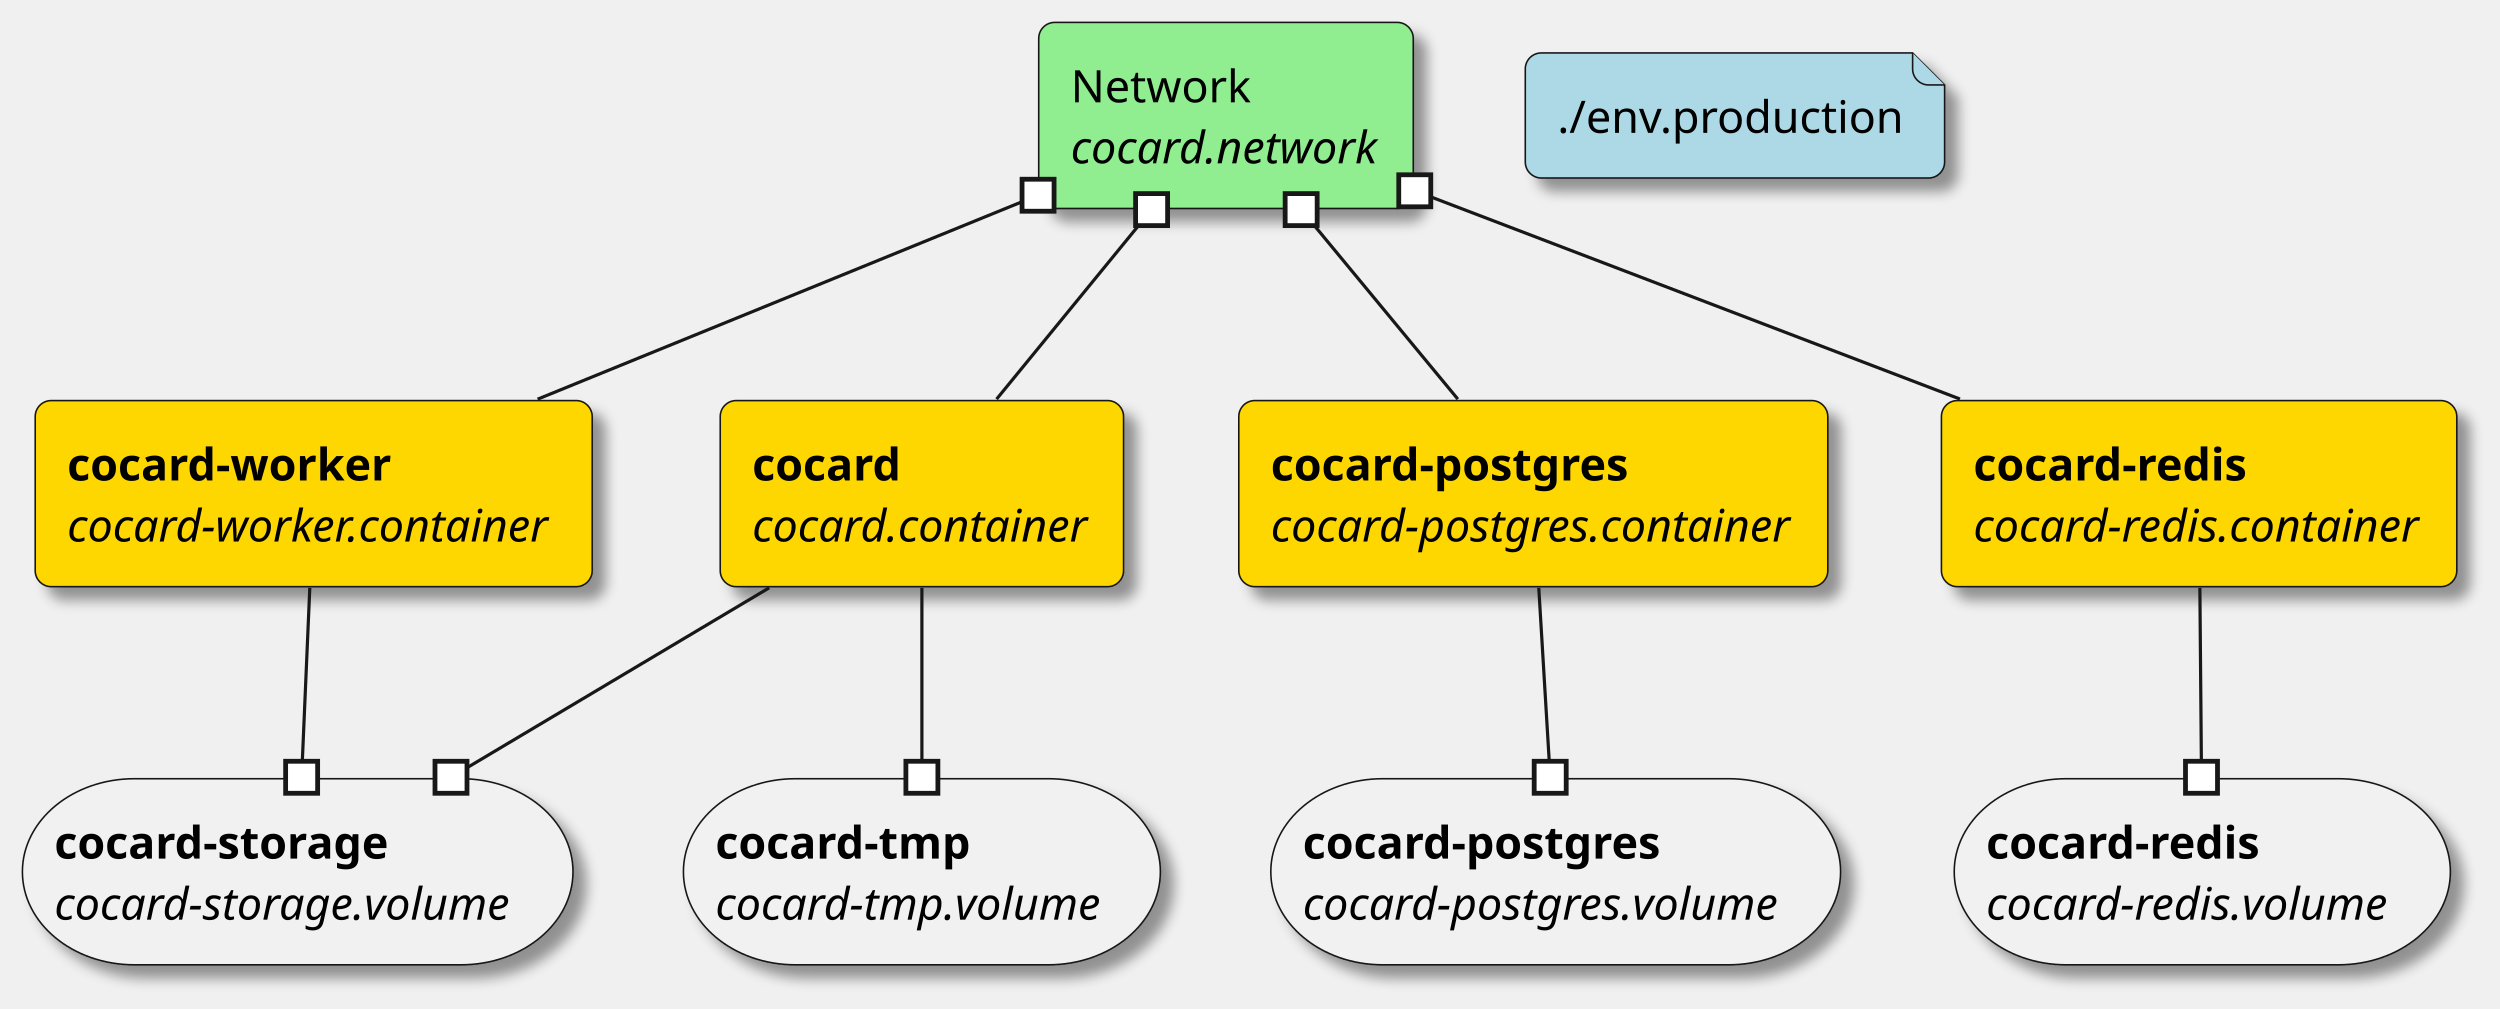
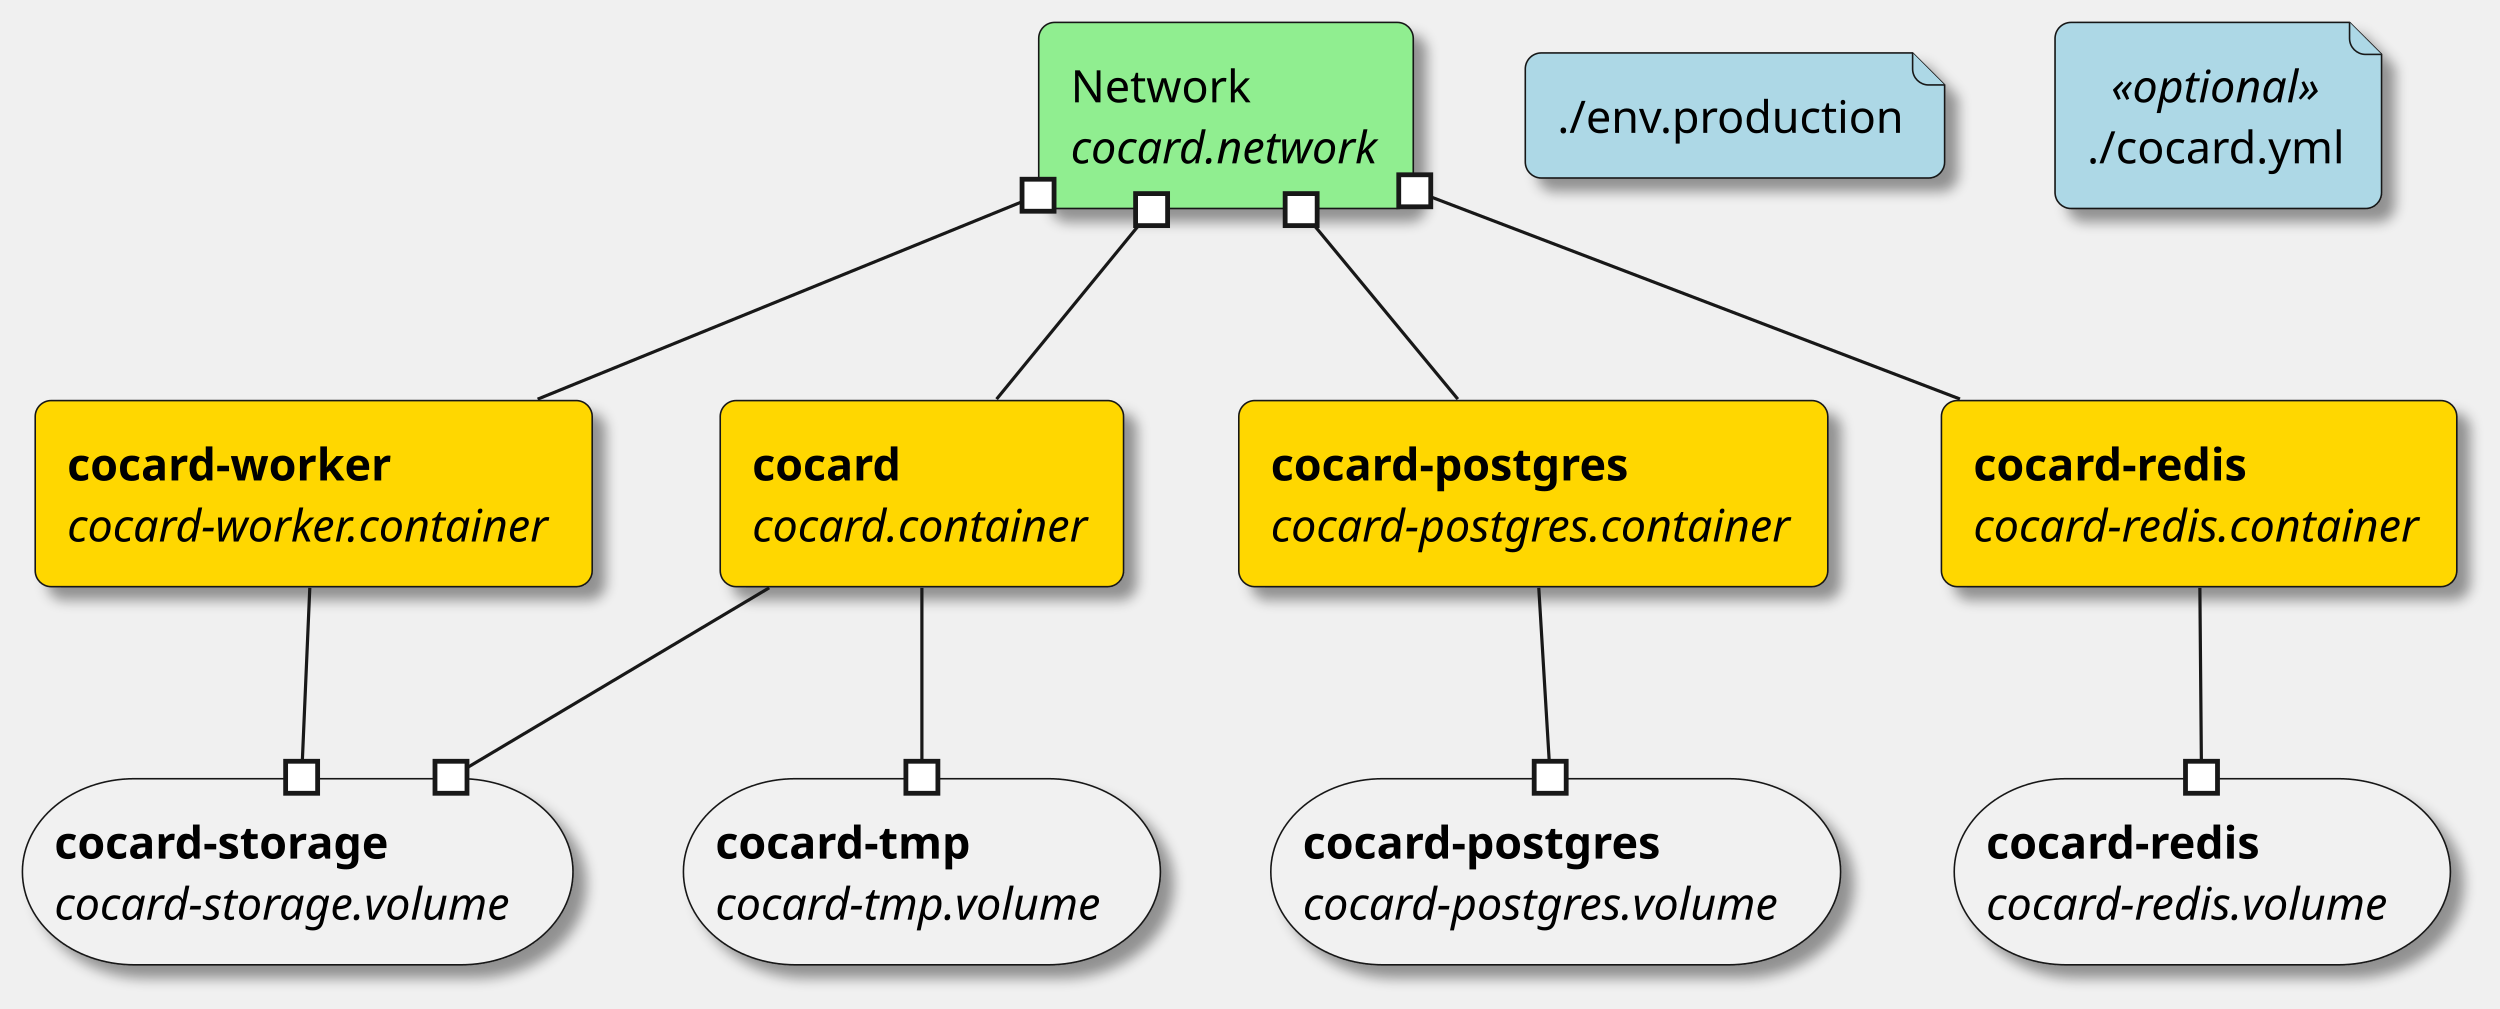
<svg xmlns="http://www.w3.org/2000/svg" contentStyleType="text/css" height="315px" preserveAspectRatio="none" style="width:781px;height:315px;background:#FFFFFF;" version="1.1" viewBox="0 0 781 315" width="781px" zoomAndPan="magnify">
  <defs>
-     <filter height="300%" id="fltzcerypgbt9" width="300%" x="-1" y="-1">
+     <filter height="300%" id="fen8w1tmxsyhz" width="300%" x="-1" y="-1">
      <feGaussianBlur result="blurOut" stdDeviation="2.0" />
      <feColorMatrix in="blurOut" result="blurOut2" type="matrix" values="0 0 0 0 0 0 0 0 0 0 0 0 0 0 0 0 0 0 .4 0" />
      <feOffset dx="4.0" dy="4.0" in="blurOut2" result="blurOut3" />
      <feBlend in="SourceGraphic" in2="blurOut3" mode="normal" />
    </filter>
  </defs>
  <g>
    <g id="elem_network">
-       <rect fill="#90EE90" filter="url(#fltzcerypgbt9)" height="58.136" rx="5" ry="5" style="stroke:#181818;stroke-width:0.5;" width="117" x="324.5" y="7" />
+       <rect fill="#90EE90" filter="url(#fen8w1tmxsyhz)" height="58.136" rx="5" ry="5" style="stroke:#181818;stroke-width:0.5;" width="117" x="324.5" y="7" />
      <text fill="#000000" font-family="sans-serif" font-size="14" lengthAdjust="spacing" textLength="56" x="334.5" y="31.966">Network</text>
      <text fill="#000000" font-family="sans-serif" font-size="14" font-style="italic" lengthAdjust="spacing" textLength="97" x="334.5" y="51.034">cocard.network</text>
    </g>
    <g id="elem_cocard">
-       <rect fill="#FFD700" filter="url(#fltzcerypgbt9)" height="58.136" rx="5" ry="5" style="stroke:#181818;stroke-width:0.5;" width="126" x="225" y="125.14" />
+       <rect fill="#FFD700" filter="url(#fen8w1tmxsyhz)" height="58.136" rx="5" ry="5" style="stroke:#181818;stroke-width:0.5;" width="126" x="225" y="125.14" />
      <text fill="#000000" font-family="sans-serif" font-size="14" font-weight="bold" lengthAdjust="spacing" textLength="47.625" x="235" y="150.106">cocard</text>
      <text fill="#000000" font-family="sans-serif" font-size="14" font-style="italic" lengthAdjust="spacing" textLength="106" x="235" y="169.174">cocard.container</text>
    </g>
    <g id="elem_worker">
-       <rect fill="#FFD700" filter="url(#fltzcerypgbt9)" height="58.136" rx="5" ry="5" style="stroke:#181818;stroke-width:0.5;" width="174" x="11" y="125.14" />
+       <rect fill="#FFD700" filter="url(#fen8w1tmxsyhz)" height="58.136" rx="5" ry="5" style="stroke:#181818;stroke-width:0.5;" width="174" x="11" y="125.14" />
      <text fill="#000000" font-family="sans-serif" font-size="14" font-weight="bold" lengthAdjust="spacing" textLength="101.688" x="21" y="150.106">cocard-worker</text>
      <text fill="#000000" font-family="sans-serif" font-size="14" font-style="italic" lengthAdjust="spacing" textLength="154" x="21" y="169.174">cocard-worker.container</text>
    </g>
    <g id="elem_postgres">
-       <rect fill="#FFD700" filter="url(#fltzcerypgbt9)" height="58.136" rx="5" ry="5" style="stroke:#181818;stroke-width:0.5;" width="184" x="387" y="125.14" />
+       <rect fill="#FFD700" filter="url(#fen8w1tmxsyhz)" height="58.136" rx="5" ry="5" style="stroke:#181818;stroke-width:0.5;" width="184" x="387" y="125.14" />
      <text fill="#000000" font-family="sans-serif" font-size="14" font-weight="bold" lengthAdjust="spacing" textLength="115.562" x="397" y="150.106">cocard-postgres</text>
      <text fill="#000000" font-family="sans-serif" font-size="14" font-style="italic" lengthAdjust="spacing" textLength="164" x="397" y="169.174">cocard-postgres.container</text>
    </g>
    <g id="elem_redis">
-       <rect fill="#FFD700" filter="url(#fltzcerypgbt9)" height="58.136" rx="5" ry="5" style="stroke:#181818;stroke-width:0.5;" width="161" x="606.5" y="125.14" />
+       <rect fill="#FFD700" filter="url(#fen8w1tmxsyhz)" height="58.136" rx="5" ry="5" style="stroke:#181818;stroke-width:0.5;" width="161" x="606.5" y="125.14" />
      <text fill="#000000" font-family="sans-serif" font-size="14" font-weight="bold" lengthAdjust="spacing" textLength="89.25" x="616.5" y="150.106">cocard-redis</text>
      <text fill="#000000" font-family="sans-serif" font-size="14" font-style="italic" lengthAdjust="spacing" textLength="141" x="616.5" y="169.174">cocard-redis.container</text>
    </g>
    <g id="elem_v_postgres">
-       <rect fill="#F1F1F1" filter="url(#fltzcerypgbt9)" height="58.136" rx="35" ry="35" style="stroke:#181818;stroke-width:0.5;" width="178" x="397" y="243.27" />
+       <rect fill="#F1F1F1" filter="url(#fen8w1tmxsyhz)" height="58.136" rx="35" ry="35" style="stroke:#181818;stroke-width:0.5;" width="178" x="397" y="243.27" />
      <text fill="#000000" font-family="sans-serif" font-size="14" font-weight="bold" lengthAdjust="spacing" textLength="115.562" x="407" y="268.236">cocard-postgres</text>
      <text fill="#000000" font-family="sans-serif" font-size="14" font-style="italic" lengthAdjust="spacing" textLength="150" x="407" y="287.304">cocard-postgres.volume</text>
      <text fill="#000000" font-family="sans-serif" font-size="14" lengthAdjust="spacing" textLength="8" x="557" y="287.304">  </text>
    </g>
    <g id="elem_v_redis">
-       <rect fill="#F1F1F1" filter="url(#fltzcerypgbt9)" height="58.136" rx="35" ry="35" style="stroke:#181818;stroke-width:0.5;" width="155" x="610.5" y="243.27" />
+       <rect fill="#F1F1F1" filter="url(#fen8w1tmxsyhz)" height="58.136" rx="35" ry="35" style="stroke:#181818;stroke-width:0.5;" width="155" x="610.5" y="243.27" />
      <text fill="#000000" font-family="sans-serif" font-size="14" font-weight="bold" lengthAdjust="spacing" textLength="89.25" x="620.5" y="268.236">cocard-redis</text>
      <text fill="#000000" font-family="sans-serif" font-size="14" font-style="italic" lengthAdjust="spacing" textLength="127" x="620.5" y="287.304">cocard-redis.volume</text>
      <text fill="#000000" font-family="sans-serif" font-size="14" lengthAdjust="spacing" textLength="8" x="747.5" y="287.304">  </text>
    </g>
    <g id="elem_v_storage">
-       <rect fill="#F1F1F1" filter="url(#fltzcerypgbt9)" height="58.136" rx="35" ry="35" style="stroke:#181818;stroke-width:0.5;" width="172" x="7" y="243.27" />
+       <rect fill="#F1F1F1" filter="url(#fen8w1tmxsyhz)" height="58.136" rx="35" ry="35" style="stroke:#181818;stroke-width:0.5;" width="172" x="7" y="243.27" />
      <text fill="#000000" font-family="sans-serif" font-size="14" font-weight="bold" lengthAdjust="spacing" textLength="107.125" x="17" y="268.236">cocard-storage</text>
      <text fill="#000000" font-family="sans-serif" font-size="14" font-style="italic" lengthAdjust="spacing" textLength="144" x="17" y="287.304">cocard-storage.volume</text>
      <text fill="#000000" font-family="sans-serif" font-size="14" lengthAdjust="spacing" textLength="8" x="161" y="287.304">  </text>
    </g>
    <g id="elem_v_tmp">
-       <rect fill="#F1F1F1" filter="url(#fltzcerypgbt9)" height="58.136" rx="35" ry="35" style="stroke:#181818;stroke-width:0.5;" width="149" x="213.5" y="243.27" />
+       <rect fill="#F1F1F1" filter="url(#fen8w1tmxsyhz)" height="58.136" rx="35" ry="35" style="stroke:#181818;stroke-width:0.5;" width="149" x="213.5" y="243.27" />
      <text fill="#000000" font-family="sans-serif" font-size="14" font-weight="bold" lengthAdjust="spacing" textLength="81.375" x="223.5" y="268.236">cocard-tmp</text>
      <text fill="#000000" font-family="sans-serif" font-size="14" font-style="italic" lengthAdjust="spacing" textLength="121" x="223.5" y="287.304">cocard-tmp.volume</text>
      <text fill="#000000" font-family="sans-serif" font-size="14" lengthAdjust="spacing" textLength="8" x="344.5" y="287.304">  </text>
    </g>
    <g id="elem_env">
-       <path d="M476.5,21.54 L476.5,50.608 A5,5 0 0 0 481.5,55.608 L602.5,55.608 A5,5 0 0 0 607.5,50.608 L607.5,26.54 L597.5,16.54 L481.5,16.54 A5,5 0 0 0 476.5,21.54 " fill="#ADD8E6" filter="url(#fltzcerypgbt9)" style="stroke:#181818;stroke-width:0.5;" />
+       <path d="M476.5,21.54 L476.5,50.608 A5,5 0 0 0 481.5,55.608 L602.5,55.608 A5,5 0 0 0 607.5,50.608 L607.5,26.54 L597.5,16.54 L481.5,16.54 A5,5 0 0 0 476.5,21.54 " fill="#ADD8E6" filter="url(#fen8w1tmxsyhz)" style="stroke:#181818;stroke-width:0.5;" />
      <path d="M597.5,16.54 L597.5,21.54 A5,5 0 0 0 602.5,26.54 L607.5,26.54 " fill="#ADD8E6" style="stroke:#181818;stroke-width:0.5;" />
      <text fill="#000000" font-family="sans-serif" font-size="14" lengthAdjust="spacing" textLength="111" x="486.5" y="41.506">./env.production</text>
    </g>
+     <g id="elem_yml">
+       <path d="M642,12 L642,60.136 A5,5 0 0 0 647,65.136 L739,65.136 A5,5 0 0 0 744,60.136 L744,17 L734,7 L647,7 A5,5 0 0 0 642,12 " fill="#ADD8E6" filter="url(#fen8w1tmxsyhz)" style="stroke:#181818;stroke-width:0.5;" />
+       <path d="M734,7 L734,12 A5,5 0 0 0 739,17 L744,17 " fill="#ADD8E6" style="stroke:#181818;stroke-width:0.5;" />
+       <text fill="#000000" font-family="sans-serif" font-size="14" font-style="italic" lengthAdjust="spacing" textLength="67" x="659.5" y="31.966">«optional»</text>
+       <text fill="#000000" font-family="sans-serif" font-size="14" lengthAdjust="spacing" textLength="82" x="652" y="51.034">./cocard.yml</text>
+     </g>
    <g id="link_network_cocard">
-       <path codeLine="53" d="M356.595,69.351 C341.875,87.351 326.07,106.67 311.33,124.69 " fill="none" id="network-backto-cocard" style="stroke:#181818;stroke-width:1.0;" />
+       <path codeLine="57" d="M356.595,69.351 C341.875,87.351 326.07,106.67 311.33,124.69 " fill="none" id="network-backto-cocard" style="stroke:#181818;stroke-width:1.0;" />
      <rect fill="#FFFFFF" height="10" style="stroke:#181818;stroke-width:1.5;" width="10" x="354.76" y="60.48" />
    </g>
    <g id="link_network_postgres">
-       <path codeLine="54" d="M409.666,69.334 C424.546,87.334 440.53,106.67 455.43,124.69 " fill="none" id="network-backto-postgres" style="stroke:#181818;stroke-width:1.0;" />
+       <path codeLine="58" d="M409.666,69.334 C424.546,87.334 440.53,106.67 455.43,124.69 " fill="none" id="network-backto-postgres" style="stroke:#181818;stroke-width:1.0;" />
      <rect fill="#FFFFFF" height="10" style="stroke:#181818;stroke-width:1.5;" width="10" x="401.48" y="60.48" />
    </g>
    <g id="link_network_redis">
-       <path codeLine="55" d="M446.641,61.384 C495.251,79.954 559.81,104.61 612.29,124.66 " fill="none" id="network-backto-redis" style="stroke:#181818;stroke-width:1.0;" />
+       <path codeLine="59" d="M446.641,61.384 C495.251,79.954 559.81,104.61 612.29,124.66 " fill="none" id="network-backto-redis" style="stroke:#181818;stroke-width:1.0;" />
      <rect fill="#FFFFFF" height="10" style="stroke:#181818;stroke-width:1.5;" width="10" x="436.97" y="54.6" />
    </g>
    <g id="link_network_worker">
-       <path codeLine="56" d="M319.66,62.877 C274.28,81.377 215.95,105.14 167.95,124.7 " fill="none" id="network-backto-worker" style="stroke:#181818;stroke-width:1.0;" />
+       <path codeLine="60" d="M319.66,62.877 C274.28,81.377 215.95,105.14 167.95,124.7 " fill="none" id="network-backto-worker" style="stroke:#181818;stroke-width:1.0;" />
      <rect fill="#FFFFFF" height="10" style="stroke:#181818;stroke-width:1.5;" width="10" x="319.29" y="55.99" />
    </g>
    <g id="link_cocard_v_storage">
-       <path codeLine="58" d="M240.3,183.62 C210.08,201.61 175.436,222.252 145.186,240.262 " fill="none" id="cocard-to-v_storage" style="stroke:#181818;stroke-width:1.0;" />
+       <path codeLine="62" d="M240.3,183.62 C210.08,201.61 175.436,222.252 145.186,240.262 " fill="none" id="cocard-to-v_storage" style="stroke:#181818;stroke-width:1.0;" />
      <rect fill="#FFFFFF" height="10" style="stroke:#181818;stroke-width:1.5;" width="10" x="135.89" y="237.82" />
    </g>
    <g id="link_cocard_v_tmp">
-       <path codeLine="59" d="M288,183.62 C288,201.61 288,219.81 288,237.82 " fill="none" id="cocard-to-v_tmp" style="stroke:#181818;stroke-width:1.0;" />
+       <path codeLine="63" d="M288,183.62 C288,201.61 288,219.81 288,237.82 " fill="none" id="cocard-to-v_tmp" style="stroke:#181818;stroke-width:1.0;" />
      <rect fill="#FFFFFF" height="10" style="stroke:#181818;stroke-width:1.5;" width="10" x="283" y="237.82" />
    </g>
    <g id="link_worker_v_storage">
-       <path codeLine="61" d="M96.78,183.62 C96,201.61 95.214,219.815 94.444,237.825 " fill="none" id="worker-to-v_storage" style="stroke:#181818;stroke-width:1.0;" />
+       <path codeLine="65" d="M96.78,183.62 C96,201.61 95.214,219.815 94.444,237.825 " fill="none" id="worker-to-v_storage" style="stroke:#181818;stroke-width:1.0;" />
      <rect fill="#FFFFFF" height="10" style="stroke:#181818;stroke-width:1.5;" width="10" x="89.23" y="237.82" />
    </g>
    <g id="link_postgres_v_postgres">
-       <path codeLine="63" d="M480.71,183.62 C481.8,201.61 482.901,219.819 483.981,237.829 " fill="none" id="postgres-to-v_postgres" style="stroke:#181818;stroke-width:1.0;" />
+       <path codeLine="67" d="M480.71,183.62 C481.8,201.61 482.901,219.819 483.981,237.829 " fill="none" id="postgres-to-v_postgres" style="stroke:#181818;stroke-width:1.0;" />
      <rect fill="#FFFFFF" height="10" style="stroke:#181818;stroke-width:1.5;" width="10" x="479.28" y="237.82" />
    </g>
    <g id="link_redis_v_redis">
-       <path codeLine="64" d="M687.24,183.62 C687.4,201.61 687.558,219.81 687.708,237.82 " fill="none" id="redis-to-v_redis" style="stroke:#181818;stroke-width:1.0;" />
+       <path codeLine="68" d="M687.24,183.62 C687.4,201.61 687.558,219.81 687.708,237.82 " fill="none" id="redis-to-v_redis" style="stroke:#181818;stroke-width:1.0;" />
      <rect fill="#FFFFFF" height="10" style="stroke:#181818;stroke-width:1.5;" width="10" x="682.75" y="237.82" />
    </g>
  </g>
</svg>
